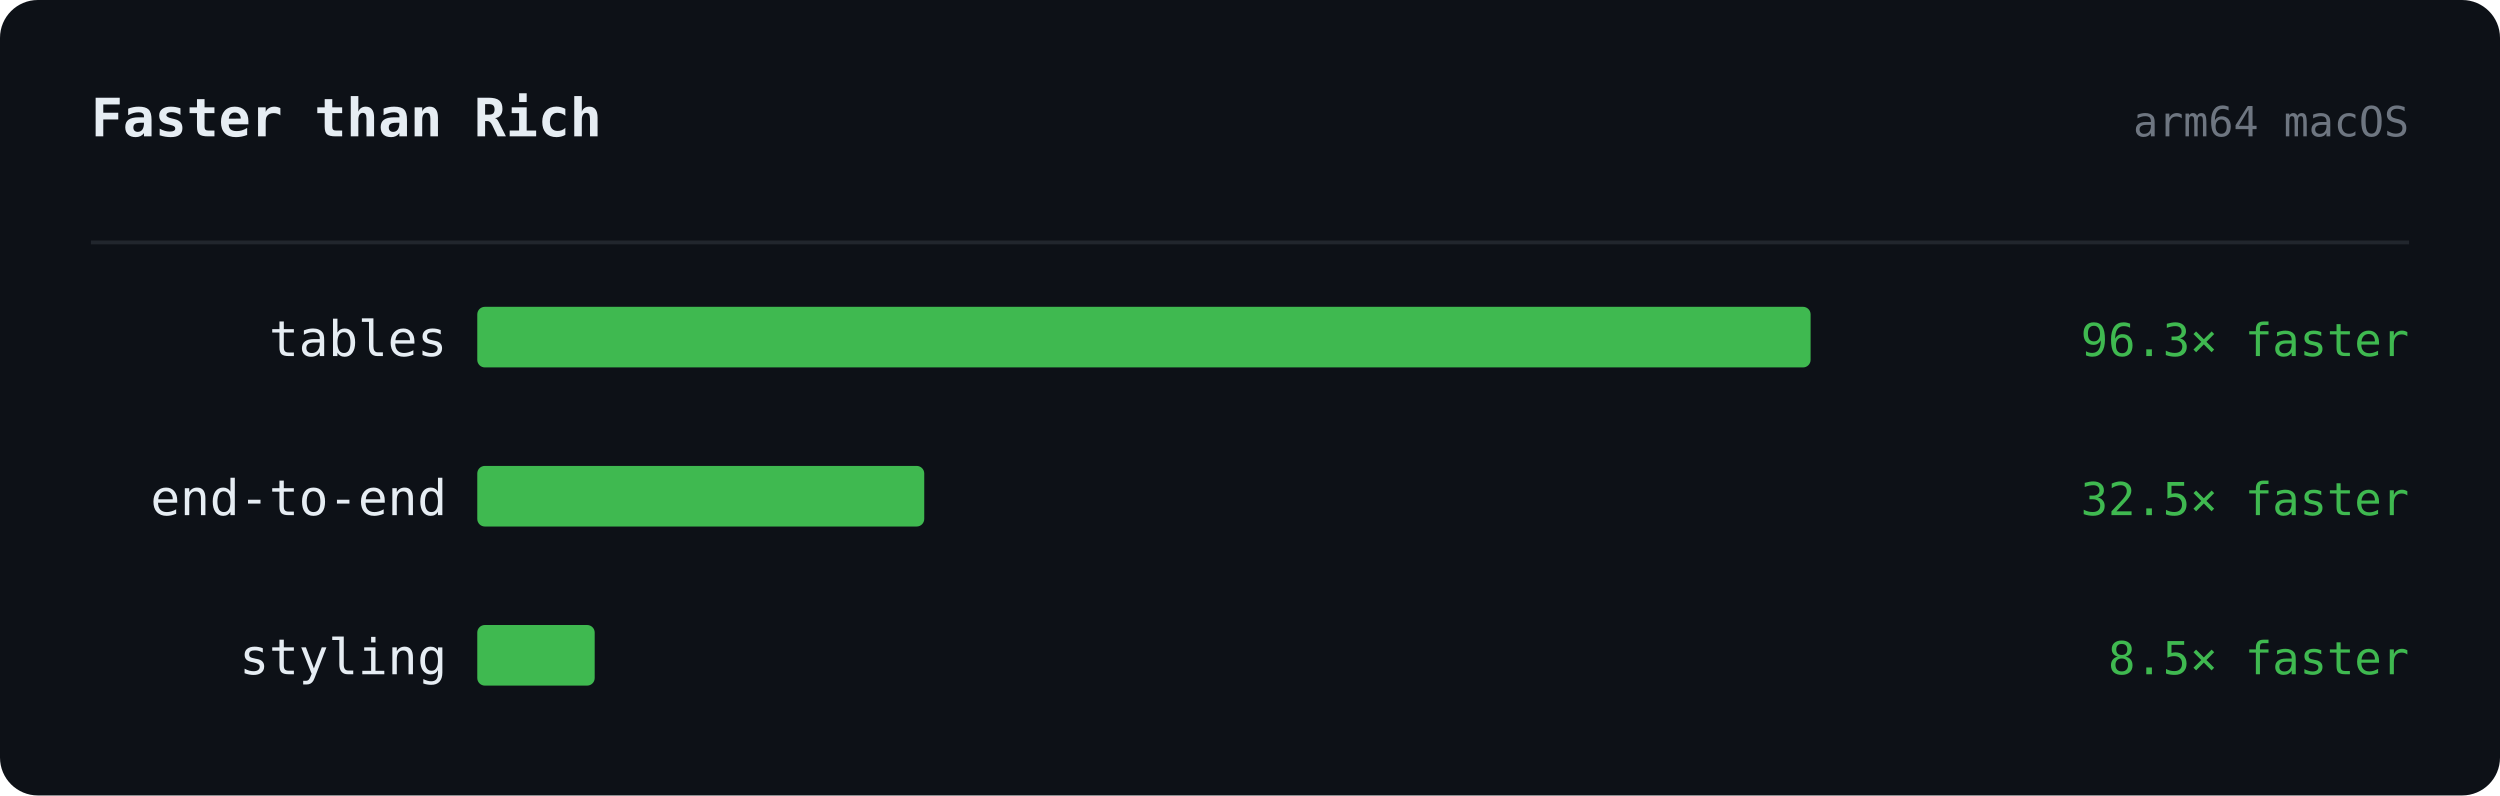
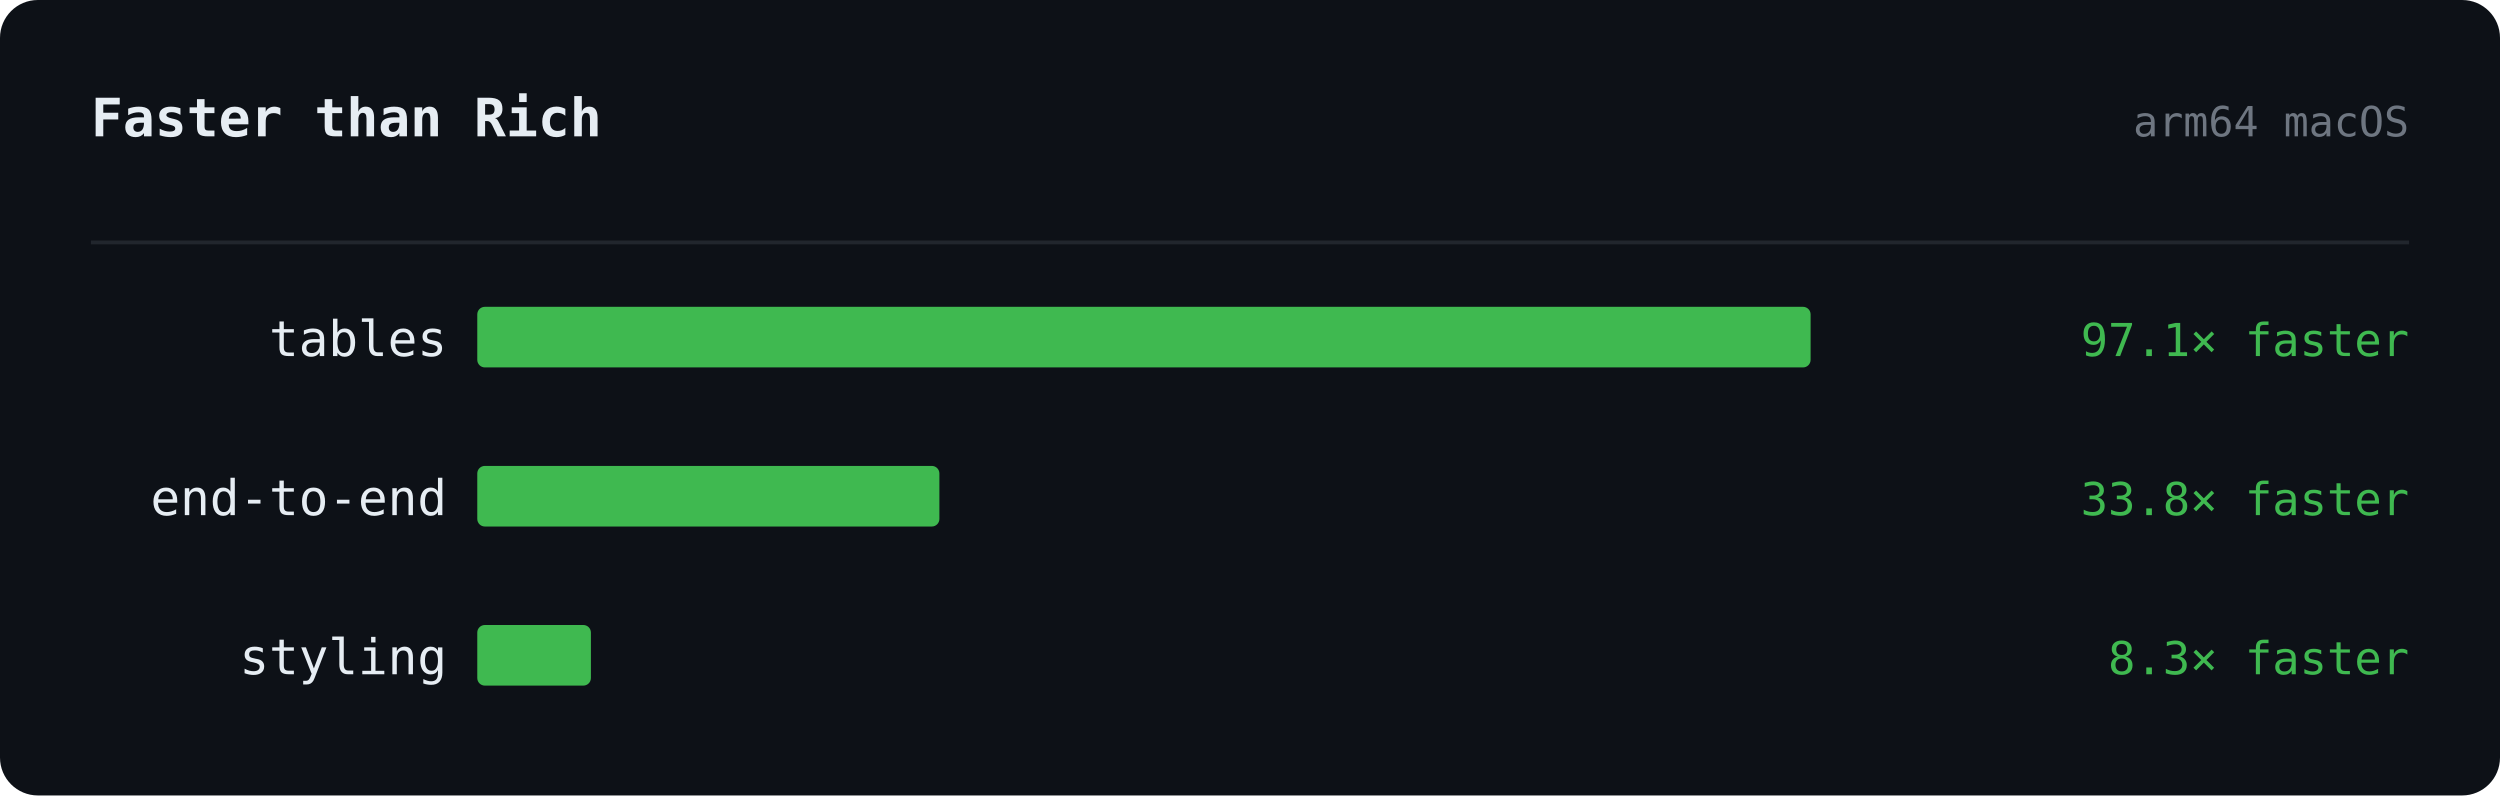
<svg xmlns="http://www.w3.org/2000/svg" width="660" height="210">
  <rect width="660" height="210" fill="#0d1117" rx="10" />
  <text x="24" y="36" fill="#e6edf3" font-family="ui-monospace, 'SF Mono', SFMono-Regular, Menlo, Consolas, monospace" font-size="14" font-weight="600">Faster than Rich</text>
  <text x="636" y="36" fill="#6e7681" font-family="ui-monospace, 'SF Mono', SFMono-Regular, Menlo, Consolas, monospace" font-size="11" text-anchor="end">arm64 macOS</text>
  <line x1="24" y1="64" x2="636" y2="64" stroke="#21262d" stroke-width="1" />
  <text x="118" y="94" fill="#e6edf3" font-family="ui-monospace, 'SF Mono', SFMono-Regular, Menlo, Consolas, monospace" font-size="13" text-anchor="end">tables</text>
  <rect x="126" y="81" width="352" height="16" fill="#3fb950" rx="2" />
-   <text x="636" y="94" fill="#3fb950" font-family="ui-monospace, 'SF Mono', SFMono-Regular, Menlo, Consolas, monospace" font-size="12" text-anchor="end">96.3× faster</text>
+   <text x="636" y="94" fill="#3fb950" font-family="ui-monospace, 'SF Mono', SFMono-Regular, Menlo, Consolas, monospace" font-size="12" text-anchor="end">97.1× faster</text>
  <text x="118" y="136" fill="#e6edf3" font-family="ui-monospace, 'SF Mono', SFMono-Regular, Menlo, Consolas, monospace" font-size="13" text-anchor="end">end-to-end</text>
-   <rect x="126" y="123" width="118" height="16" fill="#3fb950" rx="2" />
-   <text x="636" y="136" fill="#3fb950" font-family="ui-monospace, 'SF Mono', SFMono-Regular, Menlo, Consolas, monospace" font-size="12" text-anchor="end">32.5× faster</text>
+   <rect x="126" y="123" width="122" height="16" fill="#3fb950" rx="2" />
+   <text x="636" y="136" fill="#3fb950" font-family="ui-monospace, 'SF Mono', SFMono-Regular, Menlo, Consolas, monospace" font-size="12" text-anchor="end">33.8× faster</text>
  <text x="118" y="178" fill="#e6edf3" font-family="ui-monospace, 'SF Mono', SFMono-Regular, Menlo, Consolas, monospace" font-size="13" text-anchor="end">styling</text>
-   <rect x="126" y="165" width="31" height="16" fill="#3fb950" rx="2" />
-   <text x="636" y="178" fill="#3fb950" font-family="ui-monospace, 'SF Mono', SFMono-Regular, Menlo, Consolas, monospace" font-size="12" text-anchor="end">8.5× faster</text>
+   <rect x="126" y="165" width="30" height="16" fill="#3fb950" rx="2" />
+   <text x="636" y="178" fill="#3fb950" font-family="ui-monospace, 'SF Mono', SFMono-Regular, Menlo, Consolas, monospace" font-size="12" text-anchor="end">8.3× faster</text>
</svg>
